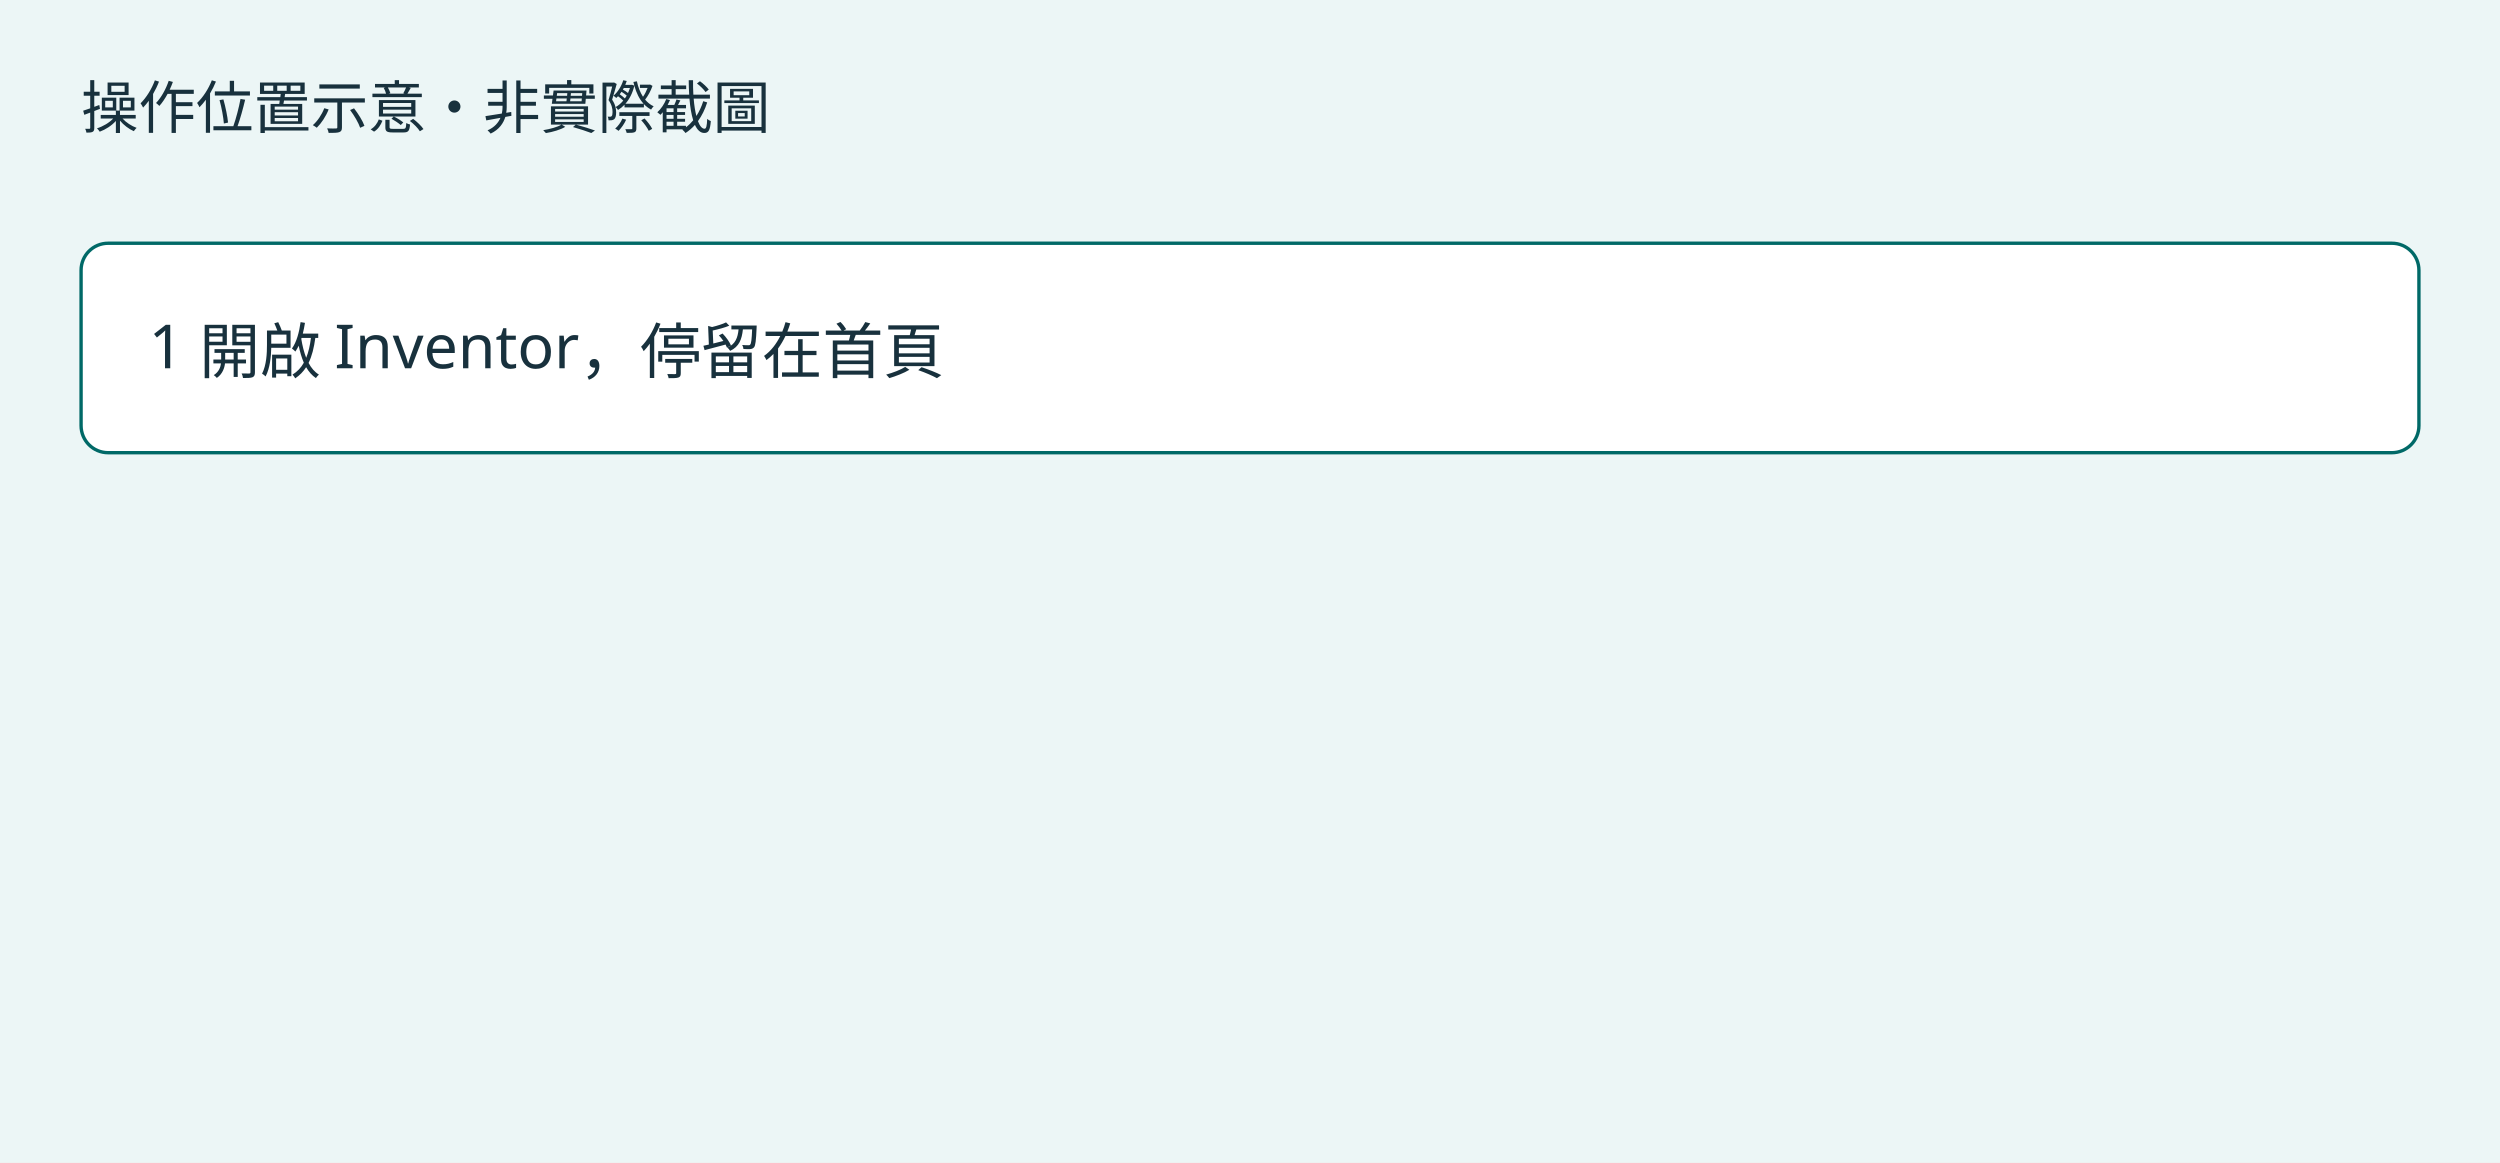
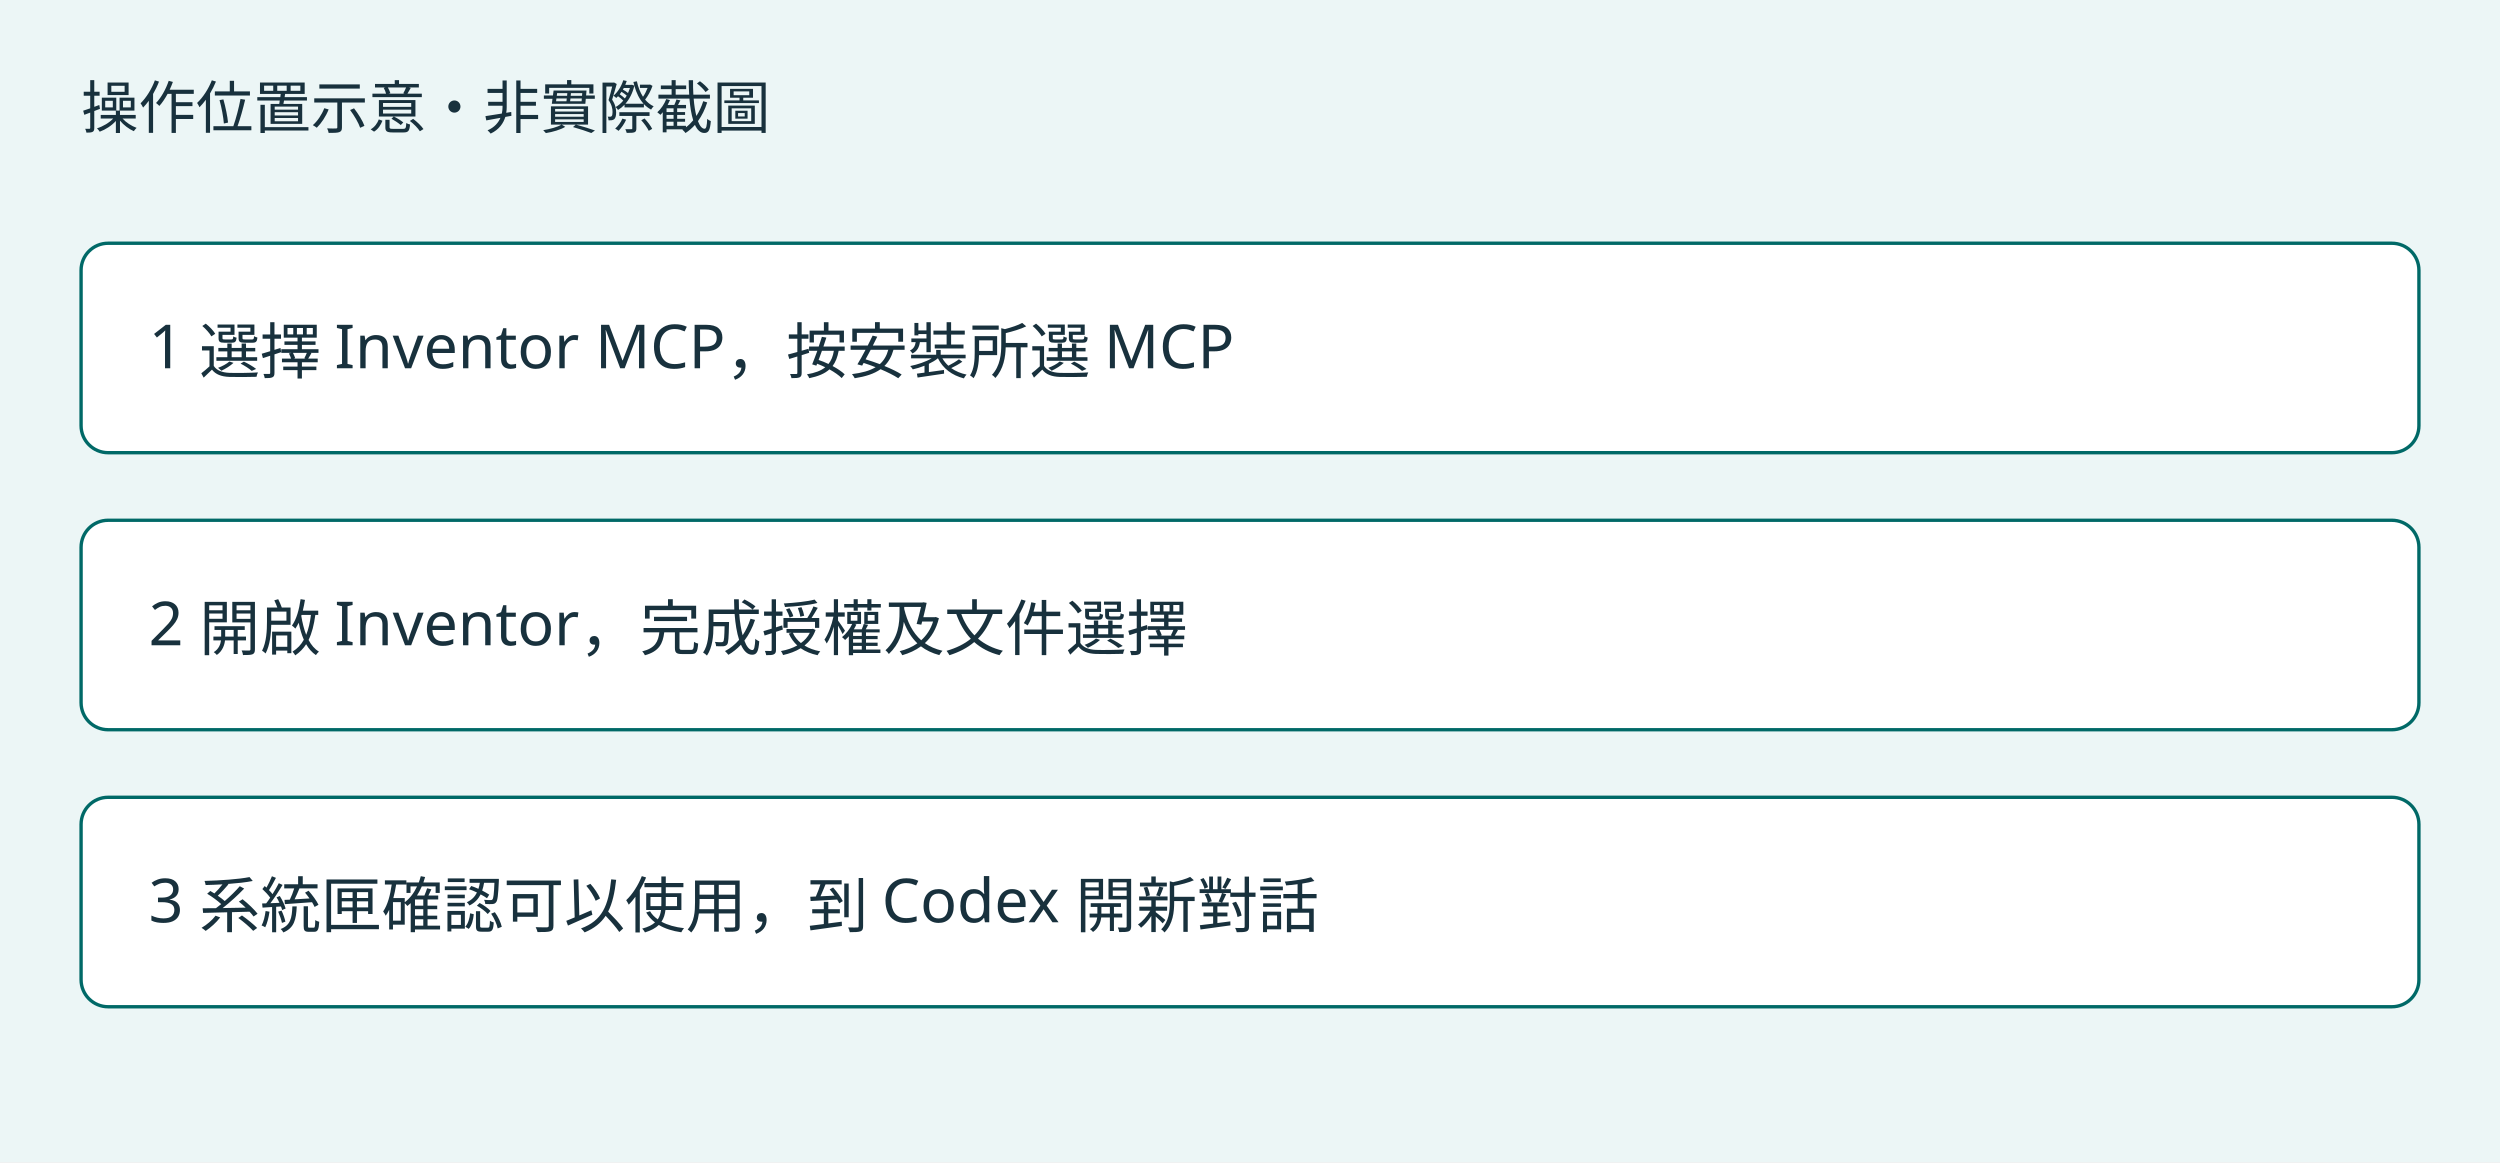
<svg xmlns="http://www.w3.org/2000/svg" width="740" height="344" viewBox="0 0 740 344">
  <rect width="740" height="344" fill="#ecf6f6" />
  <g font-family="Microsoft JhengHei, sans-serif" fill="#18313d">
    <text x="24" y="38" font-size="17">操作位置示意・非實際截圖</text>
    <rect x="24" y="72" width="692" height="62" rx="8" fill="white" stroke="#006967" />
-     <text x="44" y="109" font-size="18">1  開啟 Inventor，停留在首頁</text>
+     <text x="44" y="109" font-size="18">1  選擇 Inventor MCP，按安裝所選 MCP</text>
+     <rect x="24" y="154" width="692" height="62" rx="8" fill="white" stroke="#006967" />
+     <text x="44" y="191" font-size="18">2  開啟 Inventor，完成授權及文件選擇</text>
+     <rect x="24" y="236" width="692" height="62" rx="8" fill="white" stroke="#006967" />
+     <text x="44" y="273" font-size="18">3  系統匣確認可以使用，到 Codex 開新對話</text>
  </g>
</svg>
